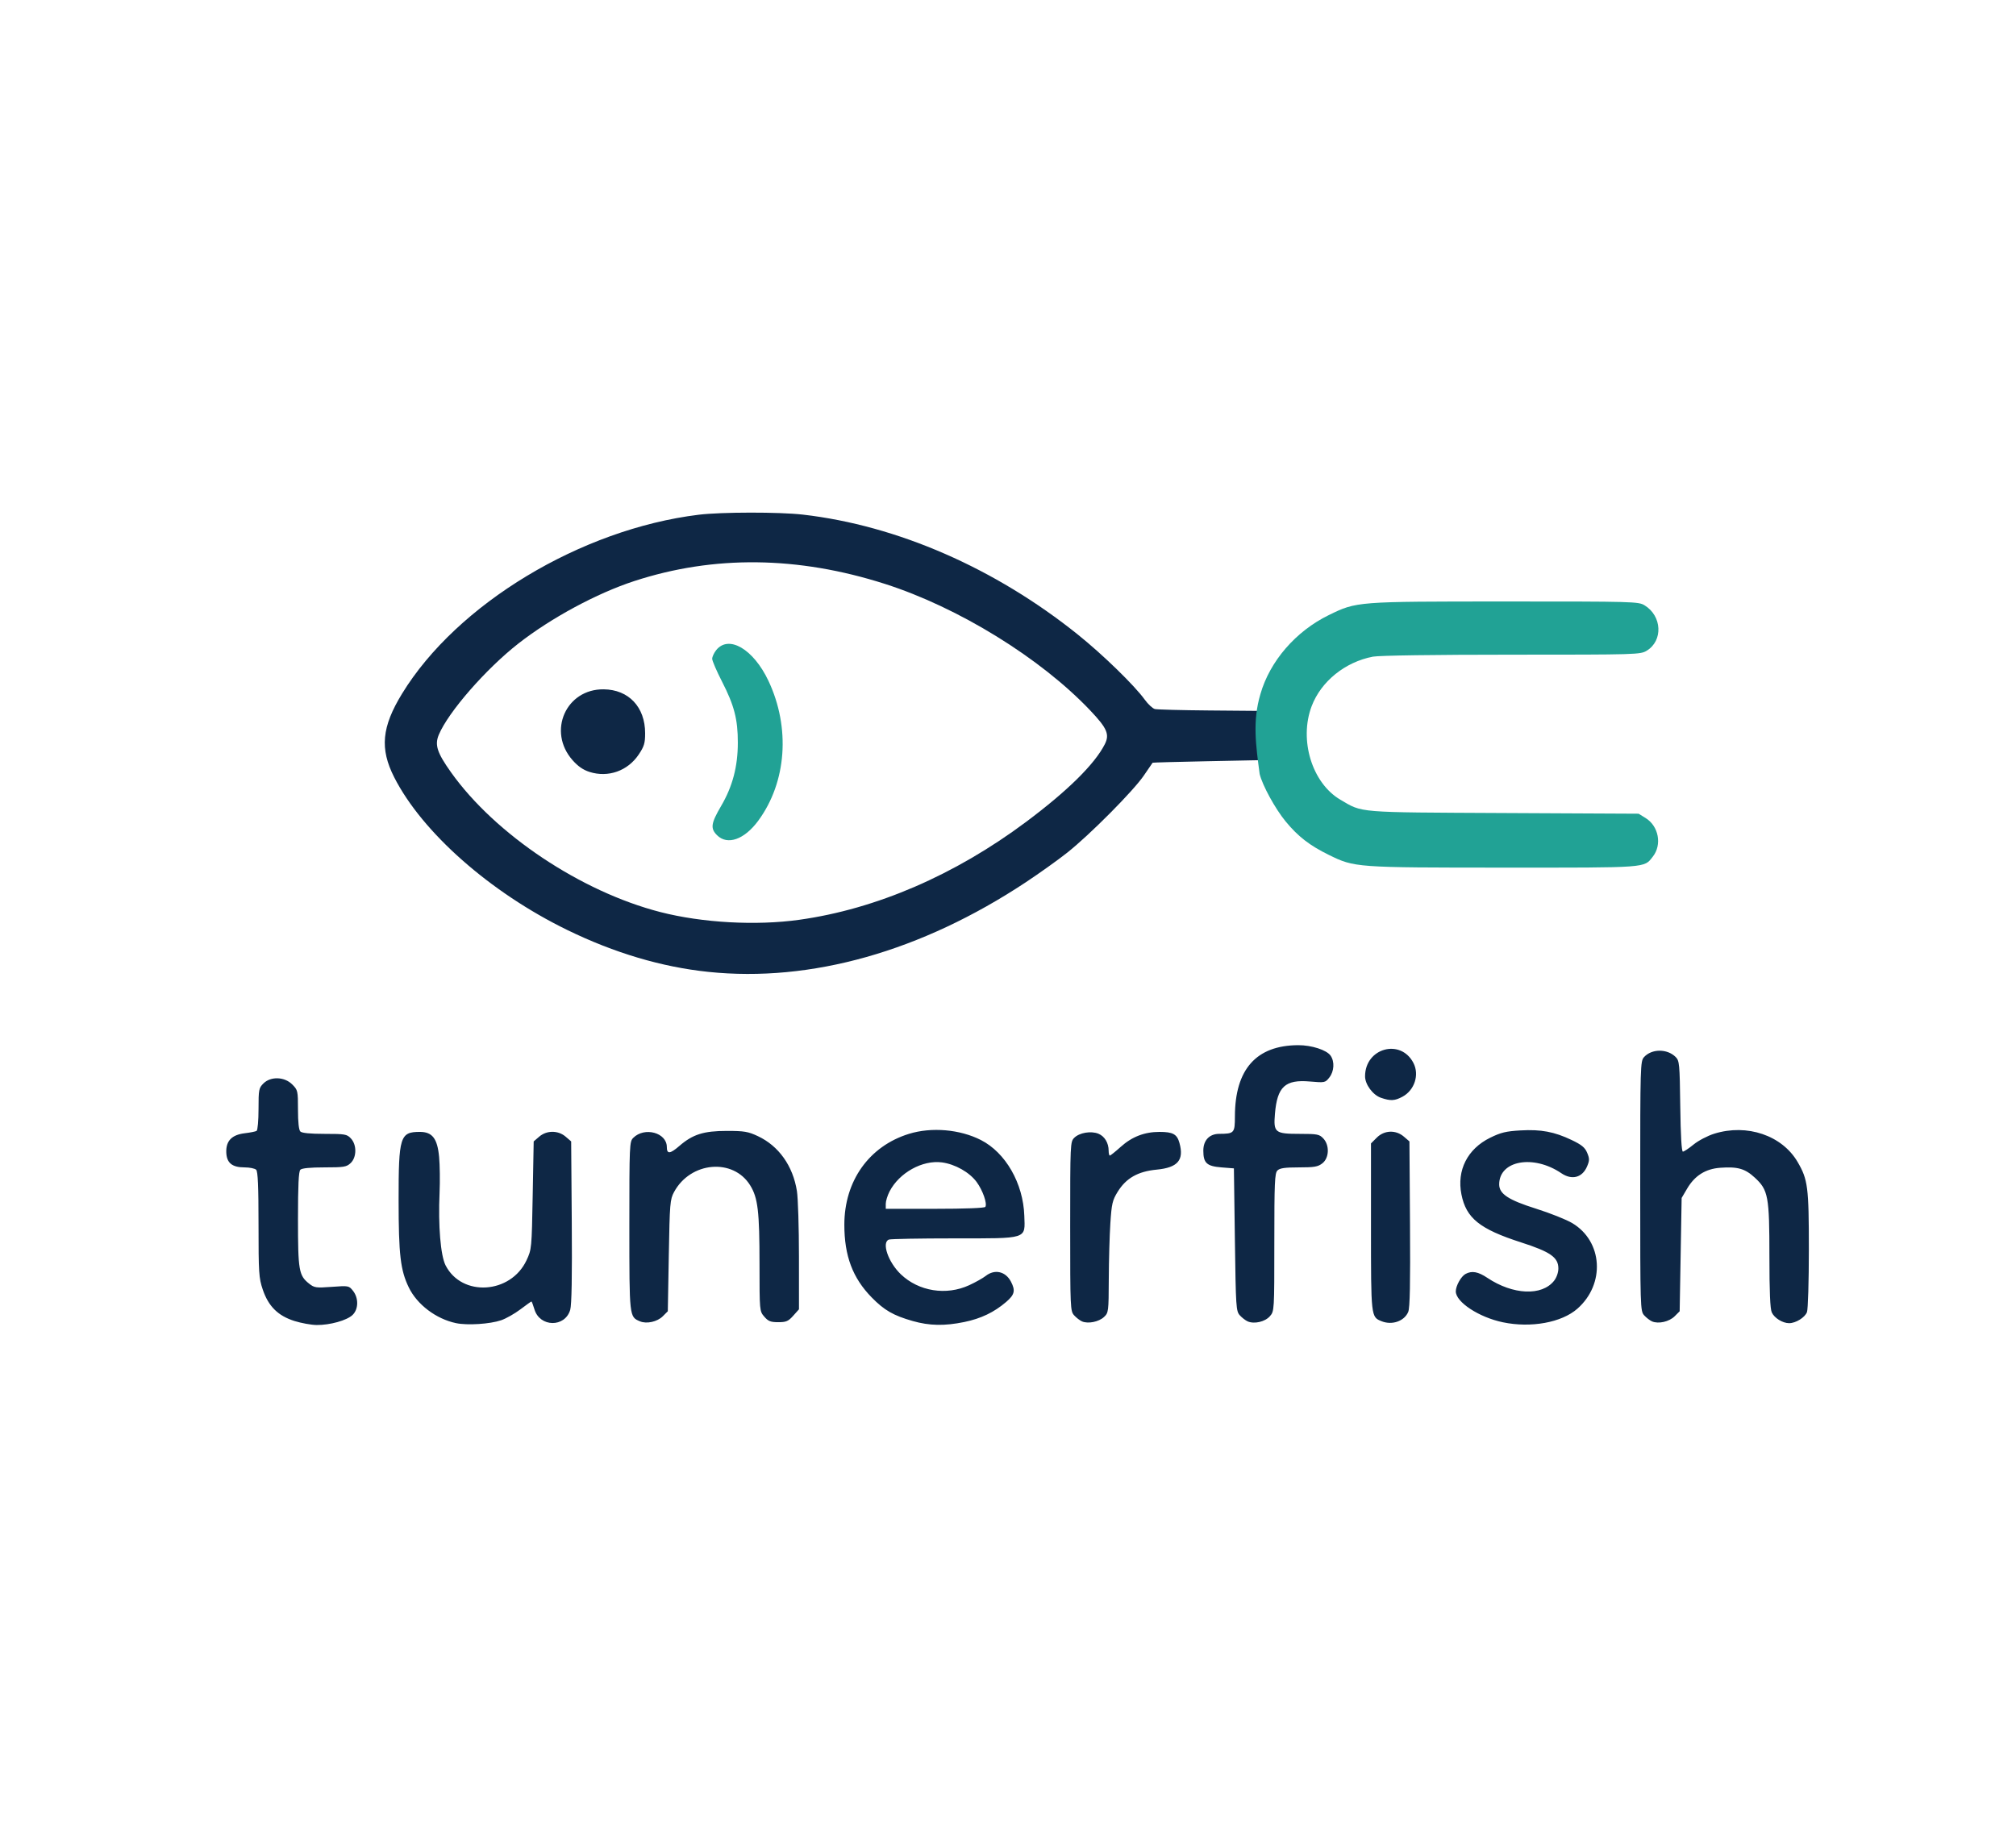
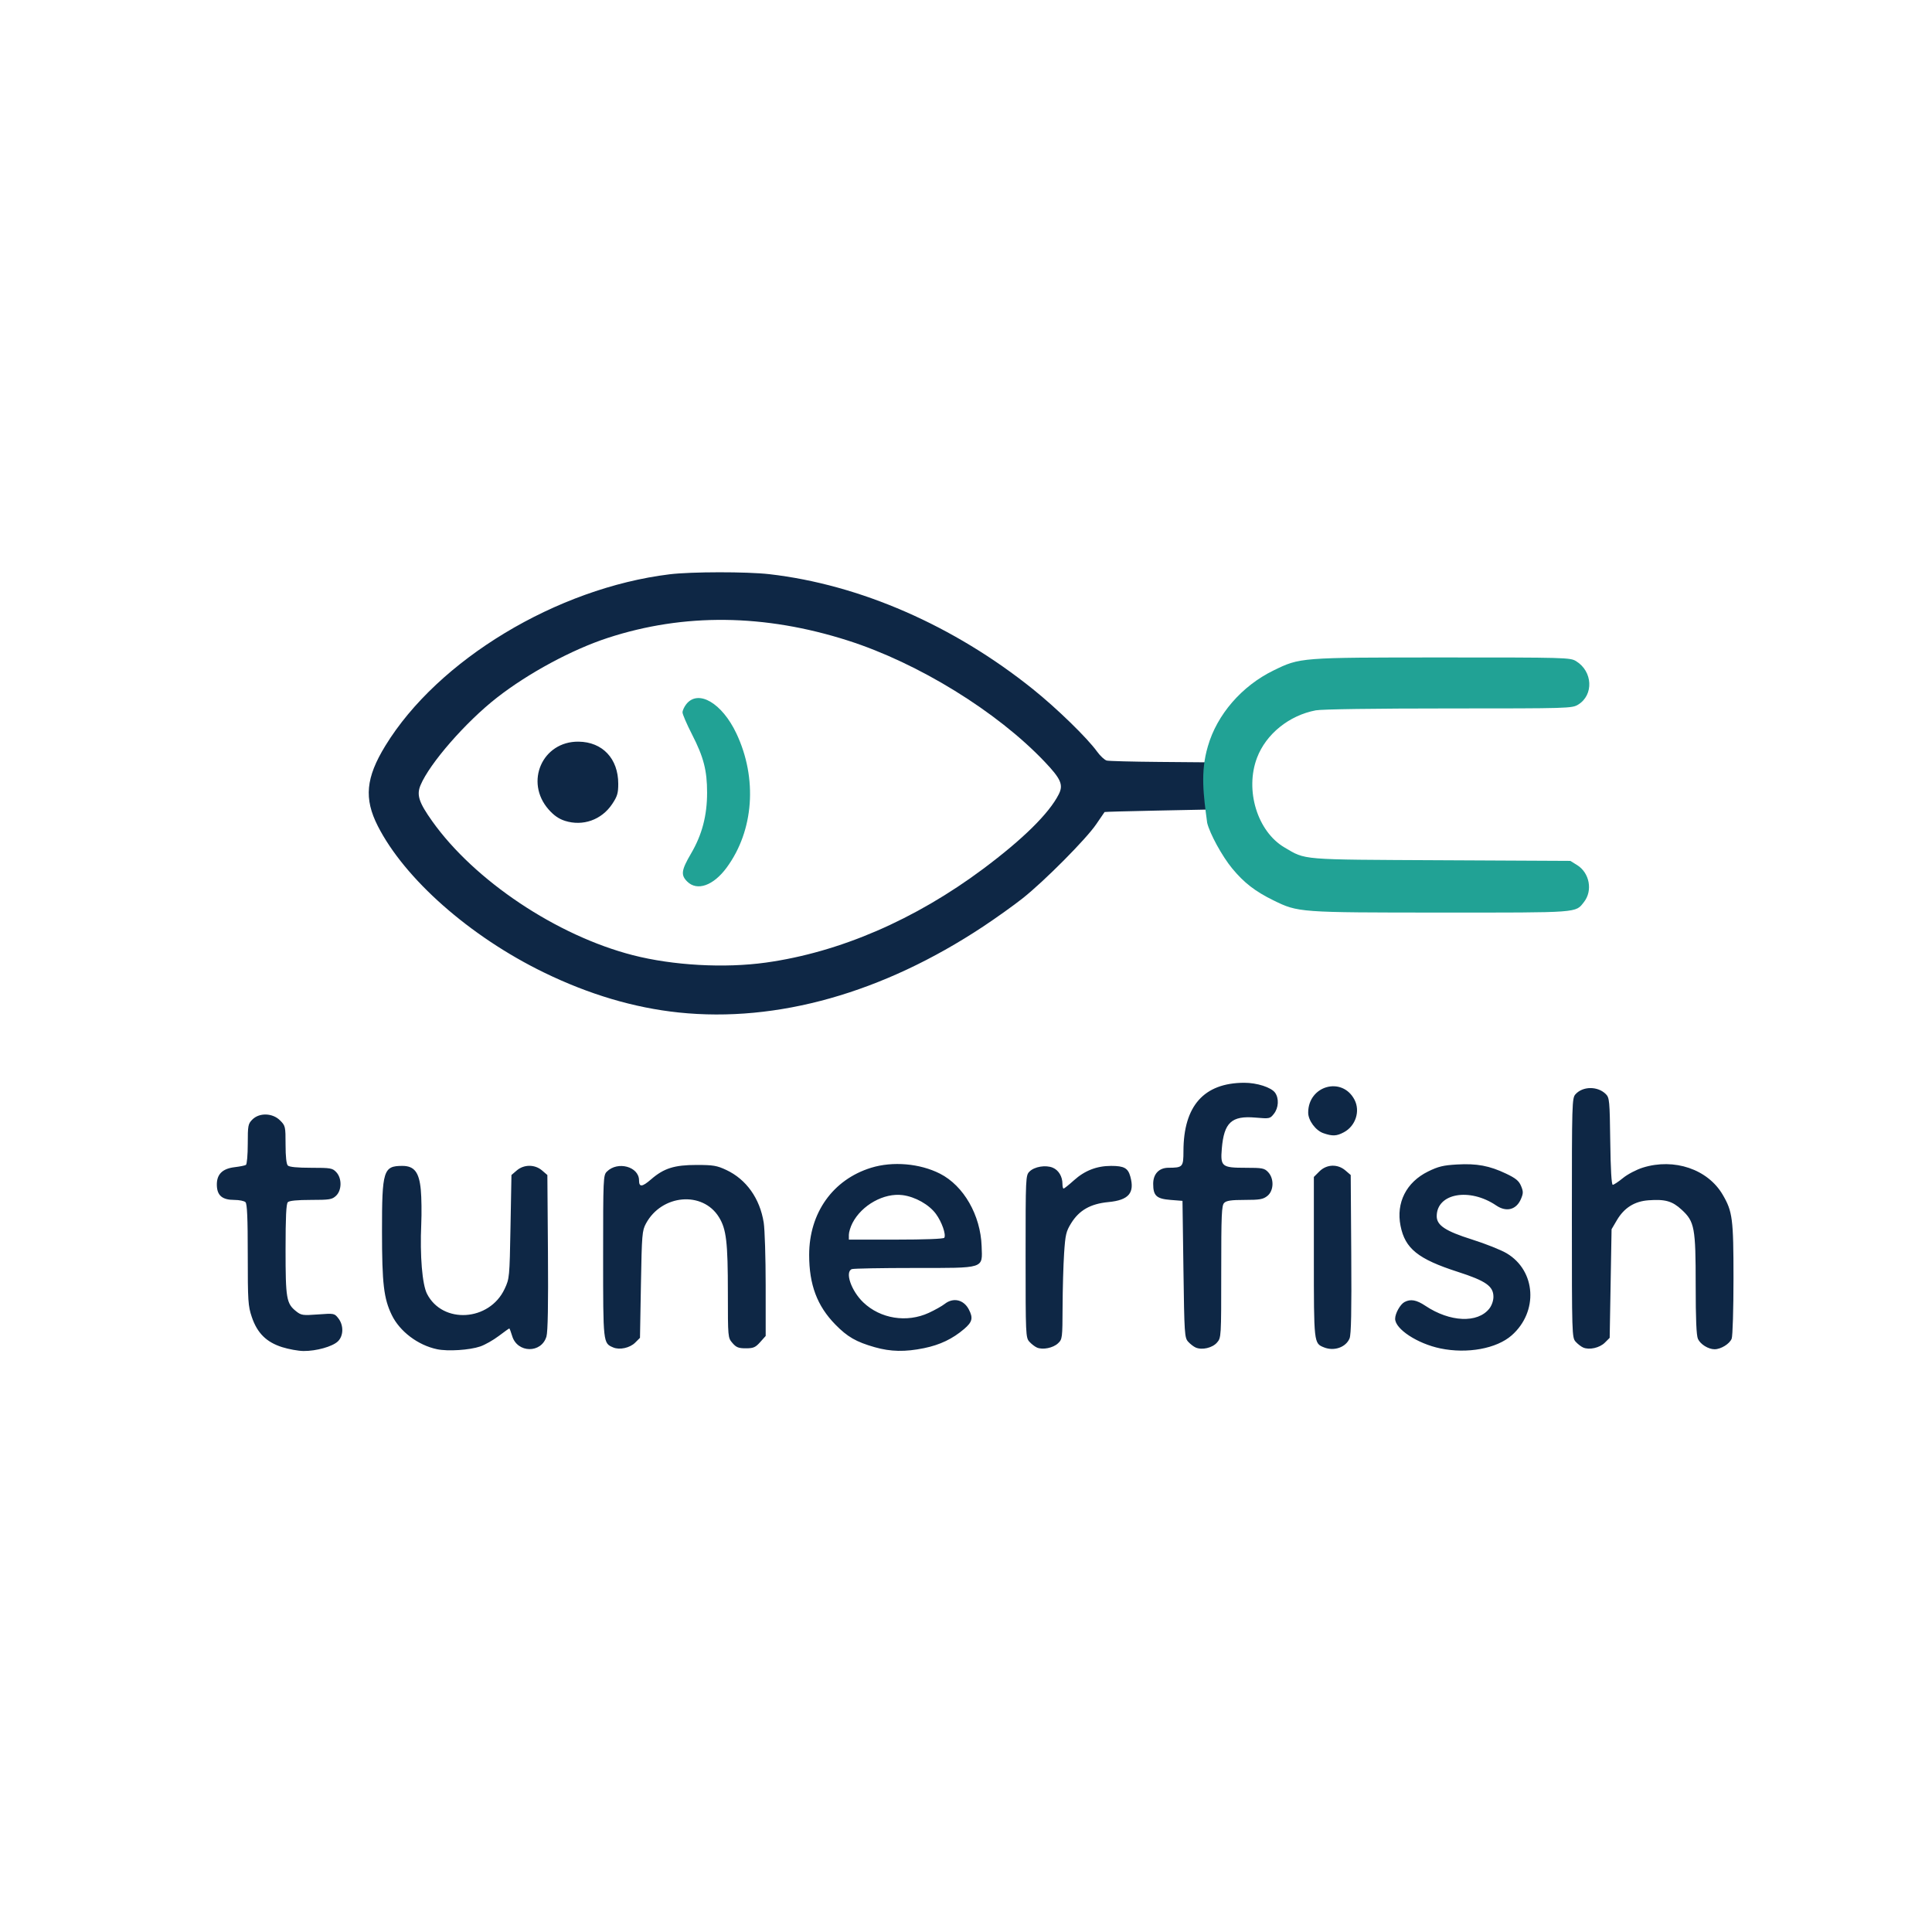
- <svg xmlns="http://www.w3.org/2000/svg" width="1022.09" height="936.502" viewBox="0 0 1022.09 936.502" version="1.1" id="svg1">
+ <svg xmlns="http://www.w3.org/2000/svg" width="1022.09" height="1022.09" viewBox="0 -42.794 1022.09 1022.09" version="1.1" id="svg1">
  <defs id="defs1" />
  <g id="g1" transform="translate(17.1336,182.9737)">
    <path style="fill:#0e2745" d="m 132.137,486.92 c -8.348,-2.644 -13.19,-7.452 -16.059,-15.947 -1.973,-5.841 -2.139,-8.399 -2.139,-32.939 0,-19.36 -0.327,-26.933 -1.2,-27.806 -0.66,-0.66 -3.31,-1.2 -5.889,-1.2 -6.369,0 -9.123,-2.303 -9.265,-7.748 -0.151,-5.747 2.851,-8.795 9.427,-9.574 2.736,-0.324 5.414,-0.861 5.951,-1.193 0.537,-0.332 0.976,-5.322 0.976,-11.09 0,-9.8 0.161,-10.647 2.455,-12.941 3.7,-3.7 10.678,-3.476 14.622,0.469 2.836,2.836 2.923,3.217 2.923,12.8 0,6.349 0.429,10.306 1.2,11.077 0.79,0.79 5.006,1.2 12.326,1.2 10.337,0 11.28,0.164 13.3,2.314 3.05,3.247 2.979,9.581 -0.14,12.511 -2.086,1.96 -3.397,2.174 -13.3,2.174 -7.211,0 -11.398,0.412 -12.186,1.2 -0.866,0.866 -1.2,7.829 -1.2,25.032 0,26.047 0.438,28.59 5.629,32.712 2.66,2.112 3.508,2.232 11.526,1.639 8.519,-0.63 8.688,-0.598 10.75,2.023 2.924,3.717 2.794,9.389 -0.281,12.277 -2.916,2.74 -11.418,5.108 -18.124,5.048 -2.75,-0.024 -7.836,-0.943 -11.302,-2.04 z m 81.934,1.094 c -10.118,-2.135 -19.739,-9.411 -23.953,-18.117 -4.233,-8.744 -5.143,-16.526 -5.161,-44.151 -0.022,-32.343 0.716,-34.718 10.781,-34.718 6.301,0 8.876,3.342 9.749,12.655 0.389,4.148 0.495,12.309 0.236,18.134 -0.745,16.745 0.513,31.936 3.054,36.903 8.246,16.115 32.997,14.555 41.034,-2.585 2.59,-5.524 2.637,-6.013 3.129,-32.946 l 0.5,-27.339 2.806,-2.411 c 3.806,-3.271 9.584,-3.27 13.388,0.002 l 2.806,2.413 0.307,40.837 c 0.207,27.534 -0.05,42.057 -0.788,44.582 -2.645,9.038 -15.409,8.862 -18.139,-0.25 -0.658,-2.197 -1.341,-3.995 -1.518,-3.995 -0.177,0 -2.693,1.796 -5.592,3.99 -2.899,2.195 -7.295,4.683 -9.77,5.529 -5.662,1.937 -17.147,2.673 -22.868,1.466 z m 231.547,-1.072 c -9.832,-2.803 -14.437,-5.453 -20.826,-11.982 -9.642,-9.854 -13.853,-21.058 -13.853,-36.857 0,-22.208 12.539,-39.836 32.783,-46.088 11.416,-3.526 25.794,-2.291 36.439,3.131 12.539,6.387 21.466,21.959 22.021,38.413 0.405,12.024 2.132,11.47 -35.772,11.47 -17.219,0 -32.019,0.273 -32.889,0.607 -3.786,1.453 -0.337,11.486 6.049,17.594 9.072,8.677 23.035,10.907 34.672,5.539 3.191,-1.472 6.965,-3.591 8.385,-4.708 4.551,-3.579 10.086,-2.305 12.802,2.949 2.337,4.519 1.84,6.582 -2.474,10.275 -6.125,5.243 -12.77,8.424 -21.223,10.161 -9.996,2.054 -17.663,1.906 -26.113,-0.503 z m 36.807,-57.89 c 1.038,-1.68 -1.31,-8.39 -4.412,-12.608 -3.635,-4.942 -10.917,-9.06 -17.59,-9.945 -9.864,-1.309 -21.662,5.237 -26.568,14.74 -1.053,2.041 -1.915,4.853 -1.915,6.25 v 2.54 h 24.941 c 15.156,0 25.178,-0.383 25.545,-0.977 z m 262.416,58.532 c -12.136,-2.525 -23.902,-10.244 -23.902,-15.681 0,-2.824 2.691,-7.638 4.945,-8.844 3.221,-1.724 6.341,-1.164 11.055,1.982 12.992,8.671 27.669,9.31 33.832,1.475 1.276,-1.622 2.168,-4.181 2.168,-6.22 0,-5.634 -4.004,-8.438 -18.901,-13.234 -20.985,-6.757 -27.849,-12.279 -30.243,-24.332 -2.433,-12.245 3.052,-23.069 14.561,-28.734 5.394,-2.656 8.061,-3.301 15.35,-3.717 10.448,-0.596 17.168,0.663 25.977,4.868 5.076,2.423 6.737,3.791 7.859,6.477 1.231,2.947 1.231,3.866 -0.006,6.825 -2.411,5.771 -7.698,7.196 -13.098,3.531 -14.144,-9.6 -31.5,-6.474 -31.5,5.673 0,4.816 4.667,7.895 18.649,12.303 7.129,2.248 15.41,5.549 18.401,7.336 15.506,9.266 16.8,30.897 2.596,43.4 -7.977,7.022 -23.498,9.856 -37.744,6.892 z m -437.545,-0.5 c -5.383,-2.289 -5.357,-2.057 -5.357,-48.277 0,-41.26 0.07,-42.848 1.975,-44.752 5.722,-5.722 17.025,-2.643 17.025,4.638 0,3.692 1.628,3.553 6.363,-0.545 6.795,-5.881 12.301,-7.619 24.137,-7.619 8.73,0 10.718,0.337 15.655,2.651 10.589,4.965 17.78,15.077 19.801,27.849 0.566,3.575 1.032,18.53 1.036,33.234 l 0.008,26.734 -2.918,3.266 c -2.506,2.805 -3.577,3.266 -7.587,3.266 -3.875,0 -5.079,-0.477 -7.082,-2.806 -2.404,-2.795 -2.413,-2.898 -2.419,-26.5 -0.007,-26.973 -0.805,-33.737 -4.733,-40.09 -8.633,-13.964 -30.262,-12.061 -38.602,3.396 -2.026,3.755 -2.189,5.732 -2.658,32.228 l -0.5,28.228 -2.554,2.553 c -2.79,2.789 -8.215,3.981 -11.589,2.546 z m 224.143,0.046 c -1.1,-0.476 -2.9,-1.866 -4,-3.088 -1.934,-2.15 -2,-3.631 -2,-45.09 0,-41.949 0.044,-42.911 2.06,-44.927 2.614,-2.614 8.55,-3.607 12.294,-2.056 3.115,1.29 5.146,4.688 5.146,8.608 0,1.349 0.271,2.453 0.603,2.453 0.332,0 2.809,-1.984 5.506,-4.408 5.709,-5.133 12.069,-7.592 19.635,-7.592 6.857,0 8.926,1.146 10.164,5.629 2.399,8.69 -0.855,12.485 -11.587,13.51 -9.489,0.906 -15.464,4.305 -19.747,11.232 -2.657,4.298 -3.058,6.024 -3.707,15.974 -0.4,6.135 -0.759,18.839 -0.798,28.231 -0.068,16.601 -0.135,17.137 -2.426,19.29 -2.624,2.465 -8.082,3.56 -11.143,2.236 z m 84,0 c -1.1,-0.476 -2.9,-1.865 -4,-3.087 -1.901,-2.112 -2.025,-4.008 -2.5,-38.368 l -0.5,-36.146 -6.333,-0.504 c -7.431,-0.591 -9.167,-2.203 -9.167,-8.513 0,-5.227 3.085,-8.477 8.064,-8.497 7.611,-0.03 7.934,-0.389 7.951,-8.853 0.049,-23.874 10.828,-36.016 32.056,-36.109 6.798,-0.03 14.432,2.429 16.44,5.296 2.12,3.026 1.84,7.963 -0.631,11.103 -2.071,2.632 -2.293,2.678 -9.829,2.021 -12.573,-1.097 -16.587,2.611 -17.742,16.385 -0.799,9.526 -5e-4,10.171 12.586,10.171 8.903,0 9.944,0.202 11.929,2.314 3.246,3.455 3.011,9.882 -0.461,12.613 -2.236,1.759 -4.041,2.073 -11.929,2.073 -7.115,0 -9.662,0.368 -10.865,1.571 -1.368,1.368 -1.571,6.075 -1.571,36.444 0,34.73 -0.009,34.883 -2.25,37.462 -2.437,2.805 -7.89,4.077 -11.25,2.623 z m 67.857,-0.093 c -5.37,-2.167 -5.357,-2.048 -5.357,-47.808 v -42.354 l 2.923,-2.923 c 3.836,-3.836 9.653,-4.051 13.771,-0.51 l 2.806,2.413 0.282,41.802 c 0.205,30.282 -0.041,42.583 -0.891,44.635 -1.953,4.714 -8.192,6.902 -13.534,4.746 z m 137.143,0.093 c -1.1,-0.476 -2.9,-1.865 -4,-3.088 -1.956,-2.173 -2,-3.63 -2,-65.513 0,-60.992 0.07,-63.367 1.919,-65.41 3.907,-4.318 11.76,-4.353 16.045,-0.073 1.911,1.909 2.055,3.449 2.339,25.009 0.196,14.892 0.664,22.974 1.332,22.974 0.566,0 3.004,-1.618 5.417,-3.595 2.419,-1.982 7.134,-4.45 10.507,-5.5 16.604,-5.168 34.35,0.861 42.239,14.348 5.211,8.909 5.702,12.734 5.702,44.364 0,16.207 -0.427,30.376 -0.957,31.771 -1.038,2.73 -5.682,5.613 -9.043,5.613 -3.306,0 -7.5,-2.606 -8.805,-5.472 -0.828,-1.816 -1.195,-10.543 -1.195,-28.393 0,-30.531 -0.578,-33.647 -7.412,-39.946 -4.966,-4.578 -8.688,-5.639 -17.532,-4.999 -7.425,0.537 -12.895,3.978 -16.751,10.538 l -2.805,4.772 -0.5,28.729 -0.5,28.729 -2.554,2.552 c -2.752,2.75 -8.218,3.988 -11.446,2.591 z M 682.974,373.722 c -4.087,-1.408 -8.035,-6.75 -8.035,-10.874 0,-14.347 18.029,-19.333 24.52,-6.781 3.11,6.013 0.56,13.84 -5.582,17.134 -3.906,2.095 -6.038,2.197 -10.904,0.521 z M 341.973,309.879 c -23.658,-2.47 -47.586,-9.58 -71.534,-21.257 -39.045,-19.038 -73.486,-49.437 -87.711,-77.417 -7.376,-14.508 -6.342,-25.528 3.982,-42.411 27.802,-45.47 90.724,-83.433 150.398,-90.74 11.426,-1.399 40.884,-1.43 52.831,-0.056 47.879,5.507 97.488,27.17 139.48,60.906 12.606,10.128 28.595,25.689 33.808,32.903 1.7,2.353 4.019,4.506 5.151,4.785 1.133,0.278 13.506,0.603 27.495,0.721 l 25.436,0.215 -0.059,12.5 -0.059,12.5 -26.876,0.541 c -14.782,0.298 -26.972,0.635 -27.089,0.75 -0.117,0.115 -2.109,3.021 -4.427,6.459 -5.183,7.685 -27.362,30.027 -38.86,39.144 -4.675,3.707 -14.125,10.462 -21,15.012 -53.032,35.093 -108.936,50.876 -160.966,45.445 z m 46.139,-26.418 c 38.909,-5.427 78.832,-22.659 114.914,-49.6 21.013,-15.69 34.776,-29.254 39.92,-39.344 2.583,-5.066 1.263,-8.144 -7.409,-17.282 -25.188,-26.542 -66.874,-52.228 -104.044,-64.111 -44.141,-14.112 -86.748,-14.593 -127.053,-1.436 -18.947,6.185 -42.055,18.639 -58.699,31.636 -16.464,12.856 -35.587,34.77 -40.406,46.304 -2.158,5.166 -0.874,9.112 6.206,19.068 22.373,31.462 65.884,60.512 106.125,70.855 21.237,5.458 48.504,6.972 70.446,3.912 z M 281.768,208.49 c -3.239,-1.023 -5.894,-2.865 -8.659,-6.006 -12.818,-14.561 -3.313,-36.11 15.831,-35.892 12.674,0.144 21,8.982 21,22.293 0,5.016 -0.496,6.659 -3.25,10.769 -5.578,8.324 -15.458,11.828 -24.922,8.837 z" id="path1" />
    <path style="fill:#21a295" d="m 621.878,169.028 c 4.79,-16.726 17.924,-31.904 34.69,-40.086 14.136,-6.899 13.852,-6.877 89.372,-6.893 65.158,-0.013 67.611,0.054 70.696,1.935 8.862,5.403 9.468,17.925 1.115,23.018 -3.23,1.97 -4.878,2.018 -68.424,2.022 -39.045,0.002 -67.217,0.403 -70.367,1 -14.116,2.677 -26.322,12.531 -31.09,25.098 -6.511,17.163 0.199,39.037 14.556,47.451 11.449,6.709 7.449,6.383 82.815,6.756 l 68.379,0.339 3.559,2.199 c 6.635,4.101 8.393,13.544 3.646,19.58 -4.547,5.781 -1.859,5.583 -75.586,5.564 -75.155,-0.019 -75.606,-0.052 -88.614,-6.426 -9.752,-4.778 -15.621,-9.32 -21.928,-16.965 -5.272,-6.391 -11.819,-18.339 -13.199,-24.086 -1.909,-14.546 -3.716,-26.702 0.38,-40.506 z m -275.484,71.545 c -3.454,-3.454 -3.096,-5.991 2.099,-14.866 5.791,-9.892 8.446,-19.994 8.446,-32.129 0,-11.786 -1.811,-18.782 -7.986,-30.844 -2.758,-5.387 -5.014,-10.614 -5.014,-11.615 0,-1.002 0.89,-2.952 1.978,-4.335 6.309,-8.021 18.928,-0.647 26.55,15.514 11.207,23.765 9.204,51.343 -5.149,70.896 -7.042,9.593 -15.668,12.635 -20.923,7.379 z" id="path2" />
  </g>
</svg>
